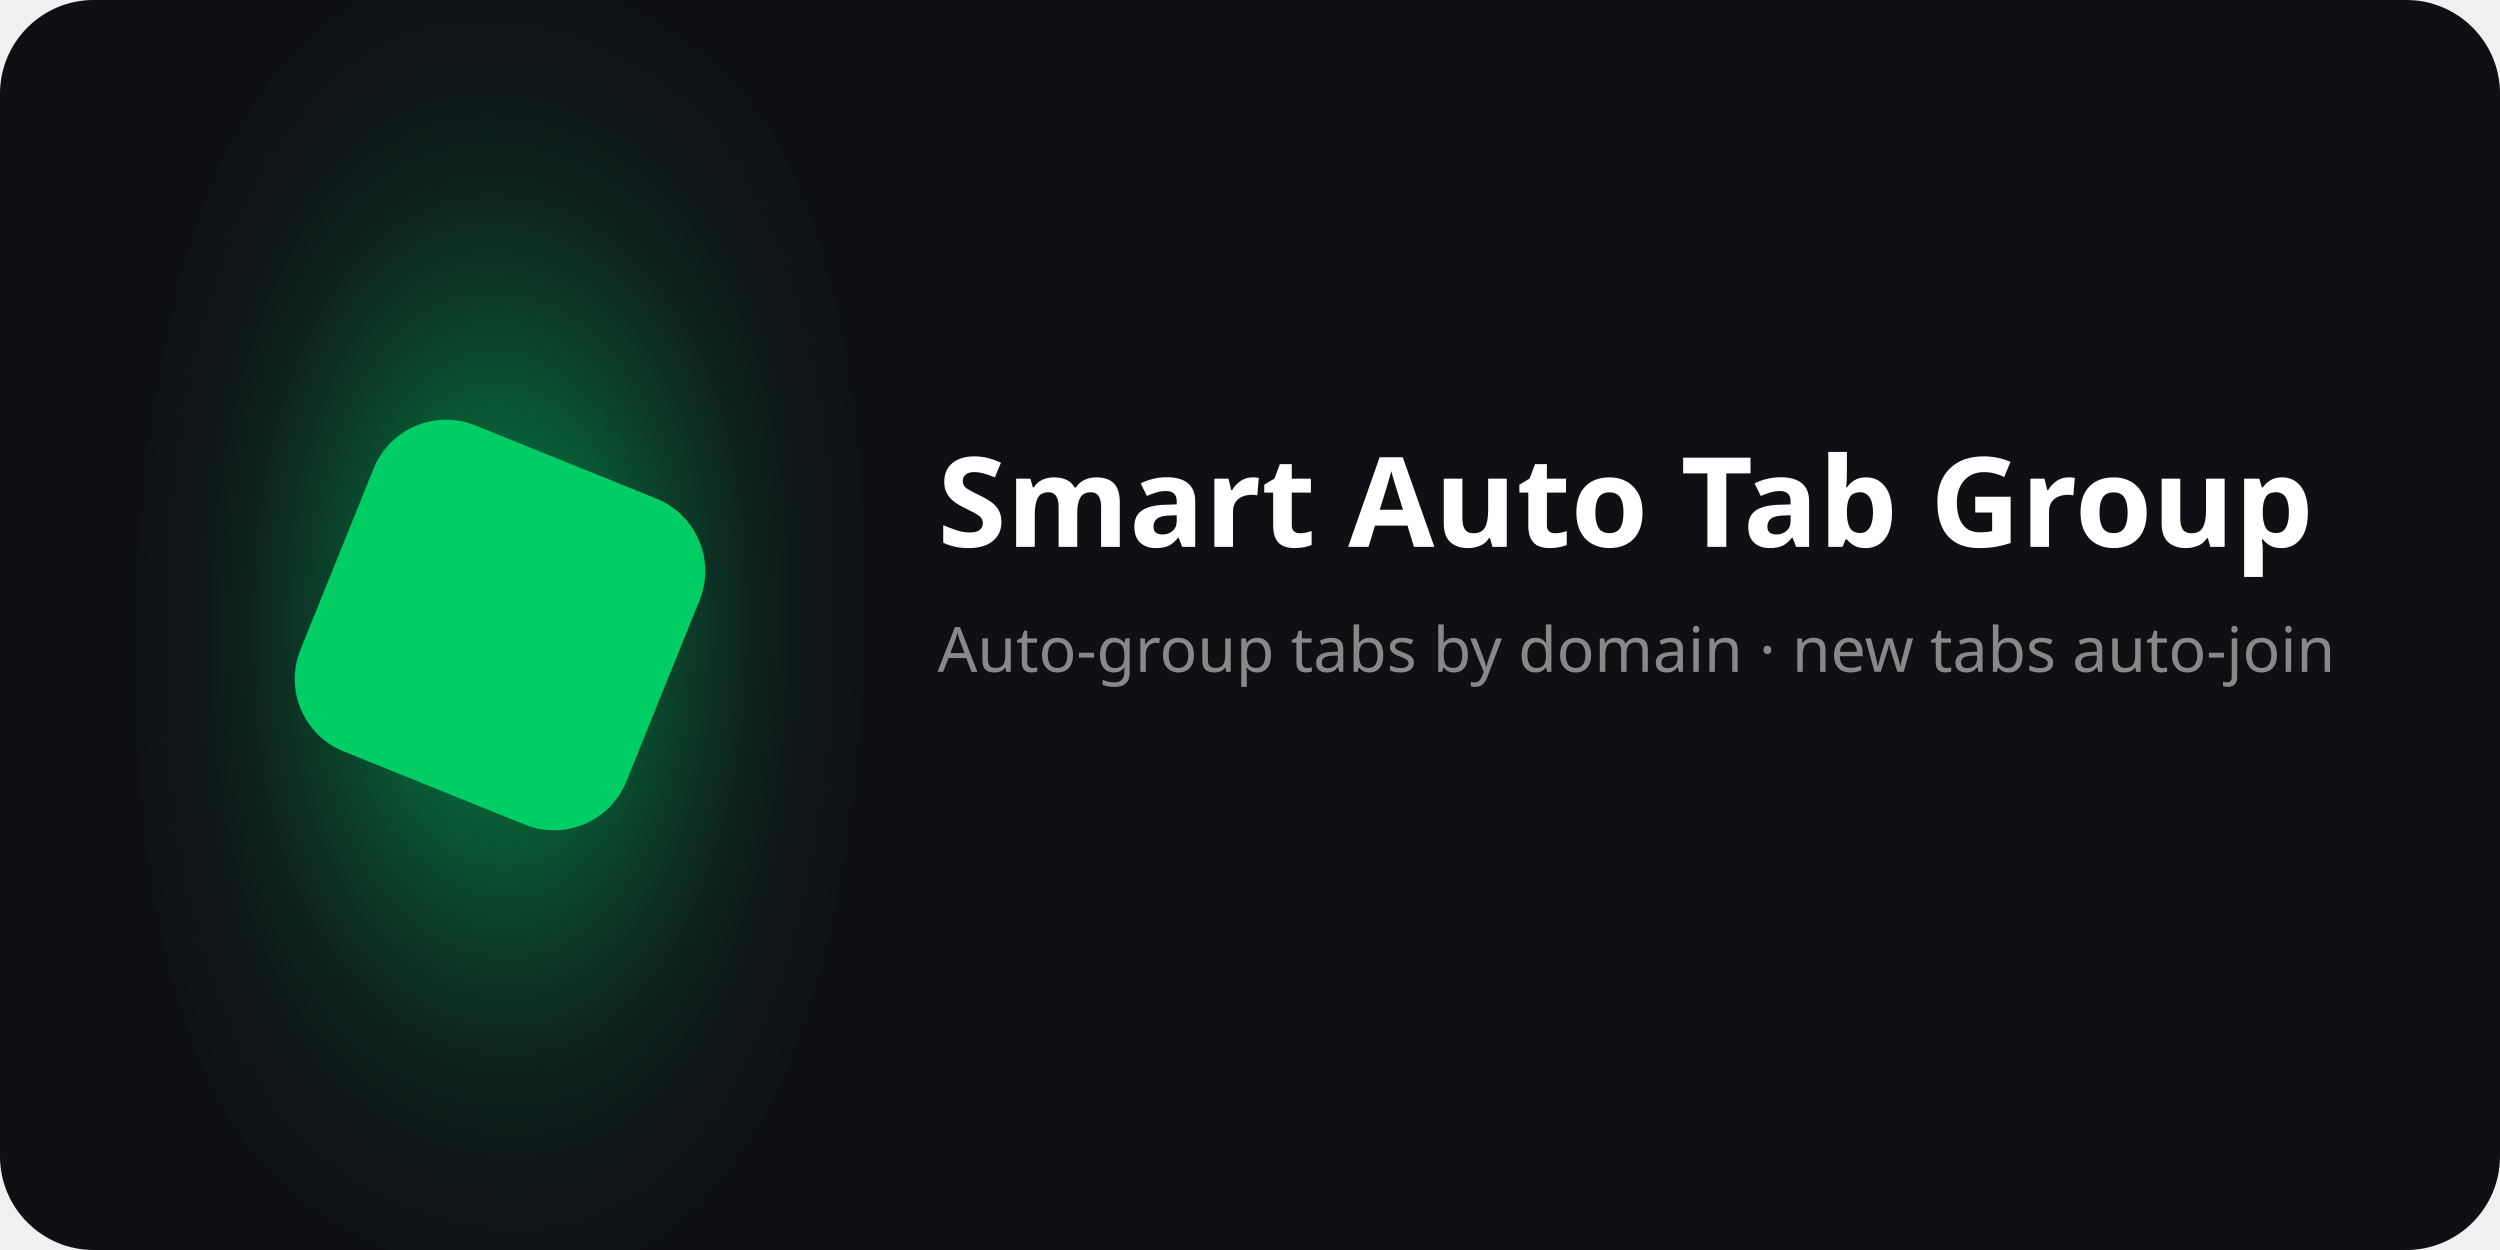
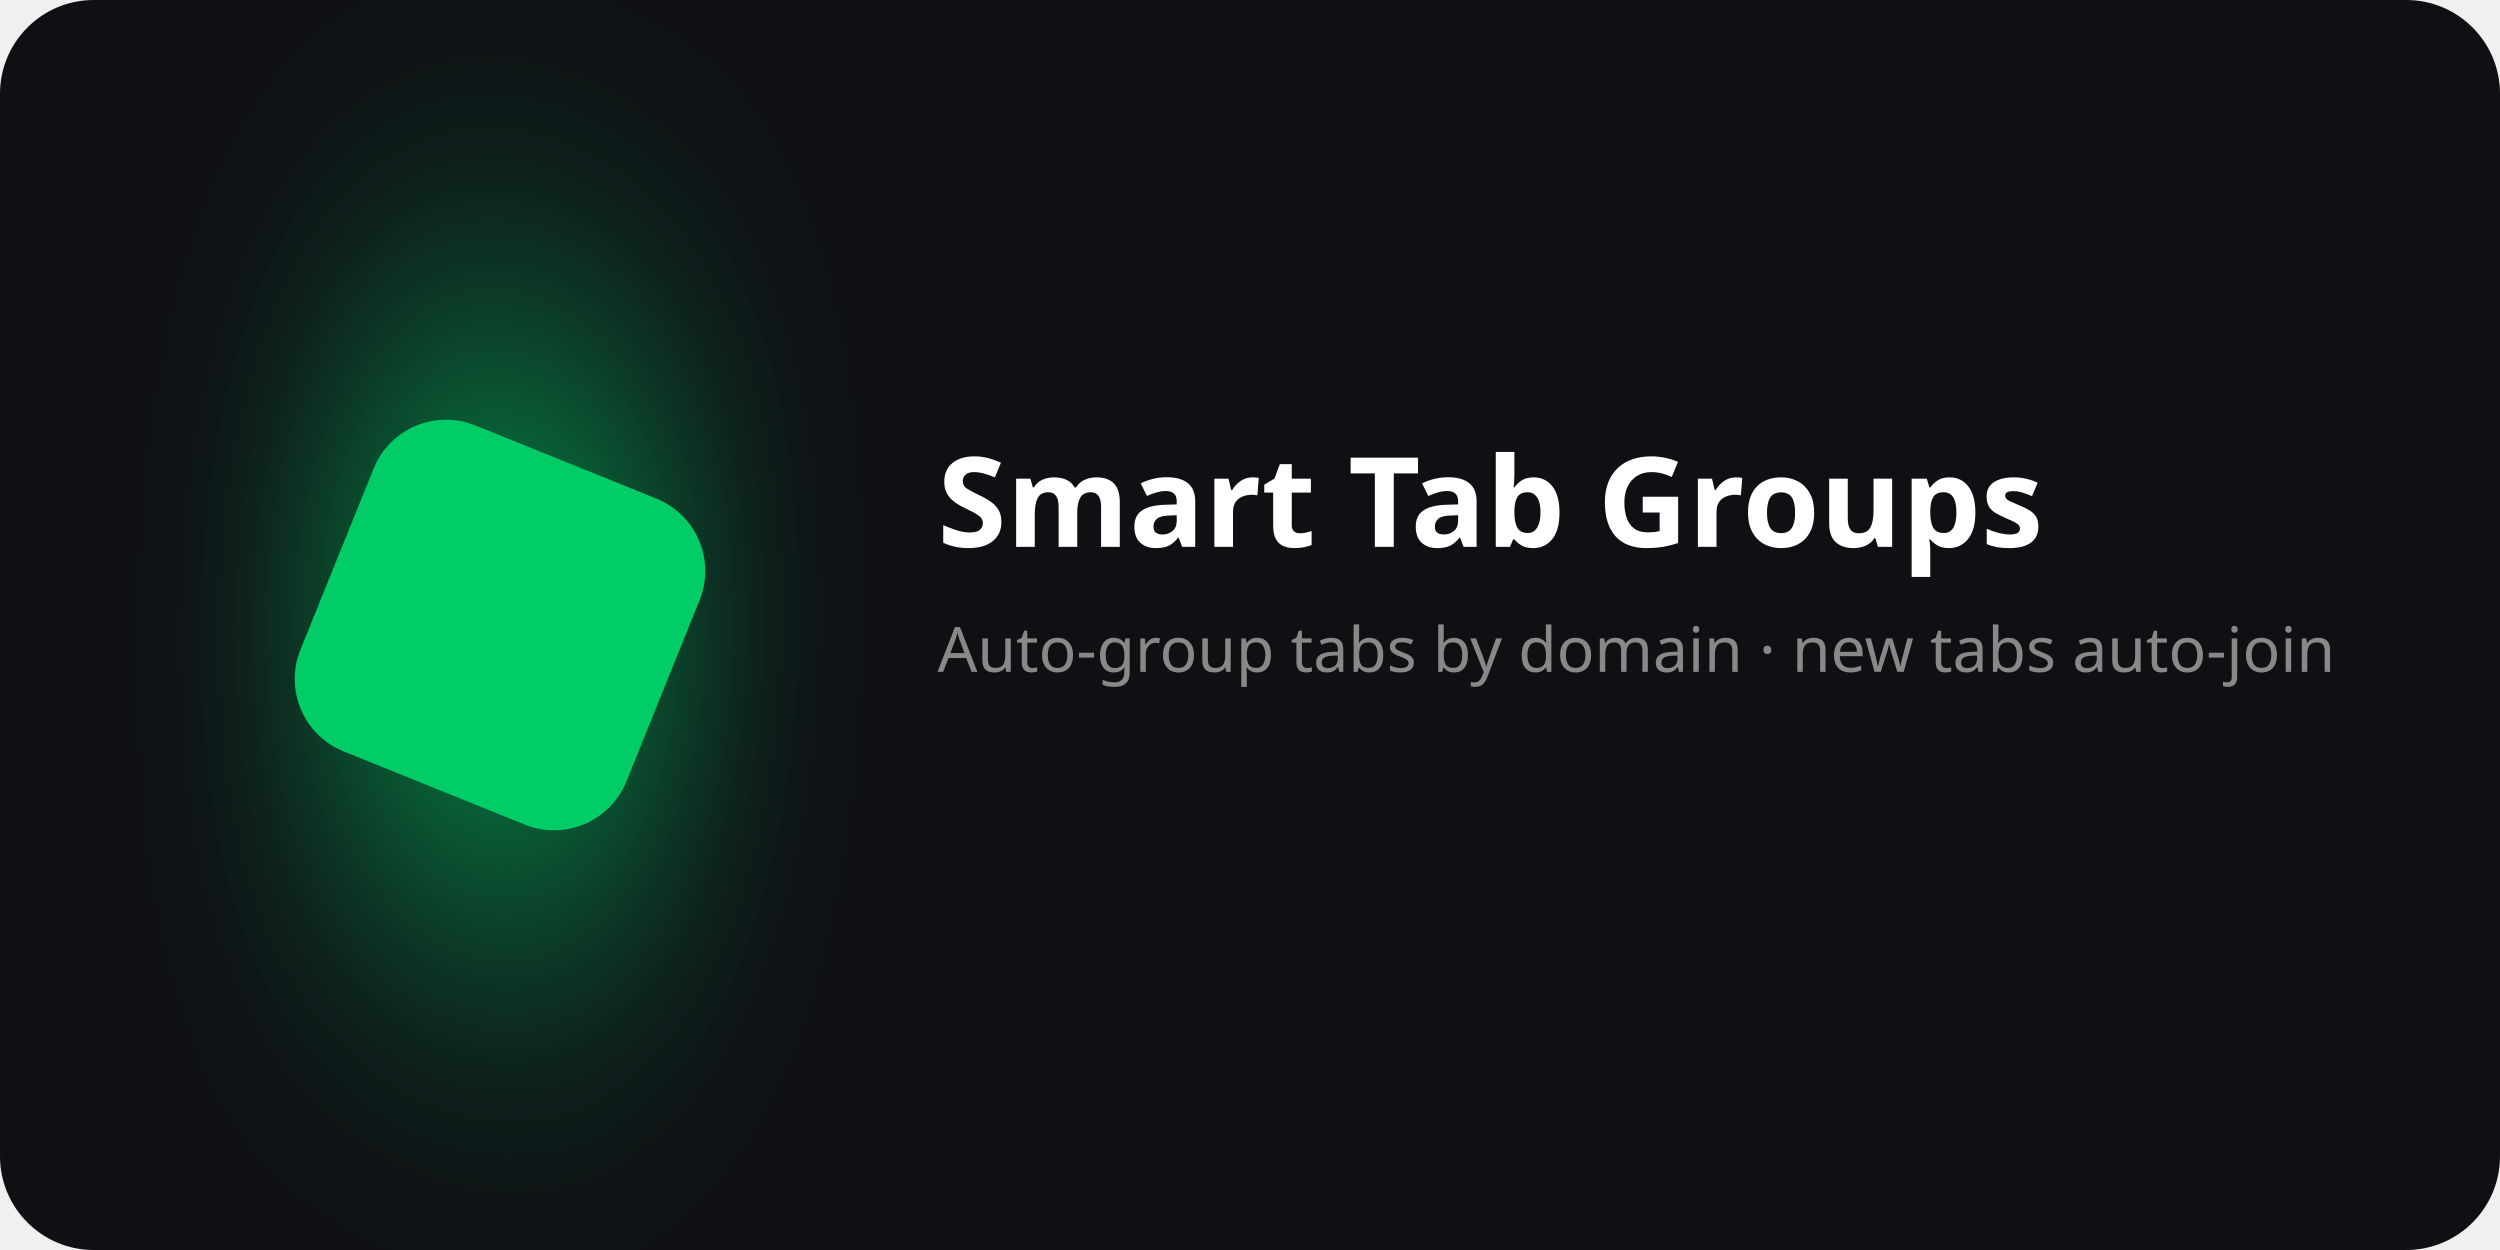
<svg xmlns="http://www.w3.org/2000/svg" viewBox="0 0 640 320" width="640" height="320">
  <defs>
    <filter id="glow-banner" x="-80%" y="-80%" width="260%" height="260%">
      <feGaussianBlur in="SourceGraphic" stdDeviation="18" result="blur" />
      <feFlood flood-color="#00cd66" flood-opacity="1" />
      <feComposite in2="blur" operator="in" />
      <feMerge>
        <feMergeNode />
        <feMergeNode in="SourceGraphic" />
      </feMerge>
    </filter>
  </defs>
  <rect width="640" height="320" rx="24" fill="#0f0f14" />
  <g transform="translate(48,80) scale(2.5)">
    <rect width="64" height="64" rx="12" fill="#0f0f14" />
    <rect x="14" y="14" width="36" height="36" rx="8" fill="#00cd66" transform="rotate(22 32 32)" filter="url(#glow-banner)" />
  </g>
-   <text x="240" y="140" font-family="system-ui, sans-serif" font-size="32" font-weight="700" fill="#fff">Smart Auto Tab Group</text>
+   <text x="240" y="140" font-family="system-ui, sans-serif" font-size="32" font-weight="700" fill="#fff">Smart Tab Groups</text>
  <text x="240" y="172" font-family="system-ui, sans-serif" font-size="16" fill="#888">Auto-group tabs by domain · new tabs auto-join</text>
</svg>
